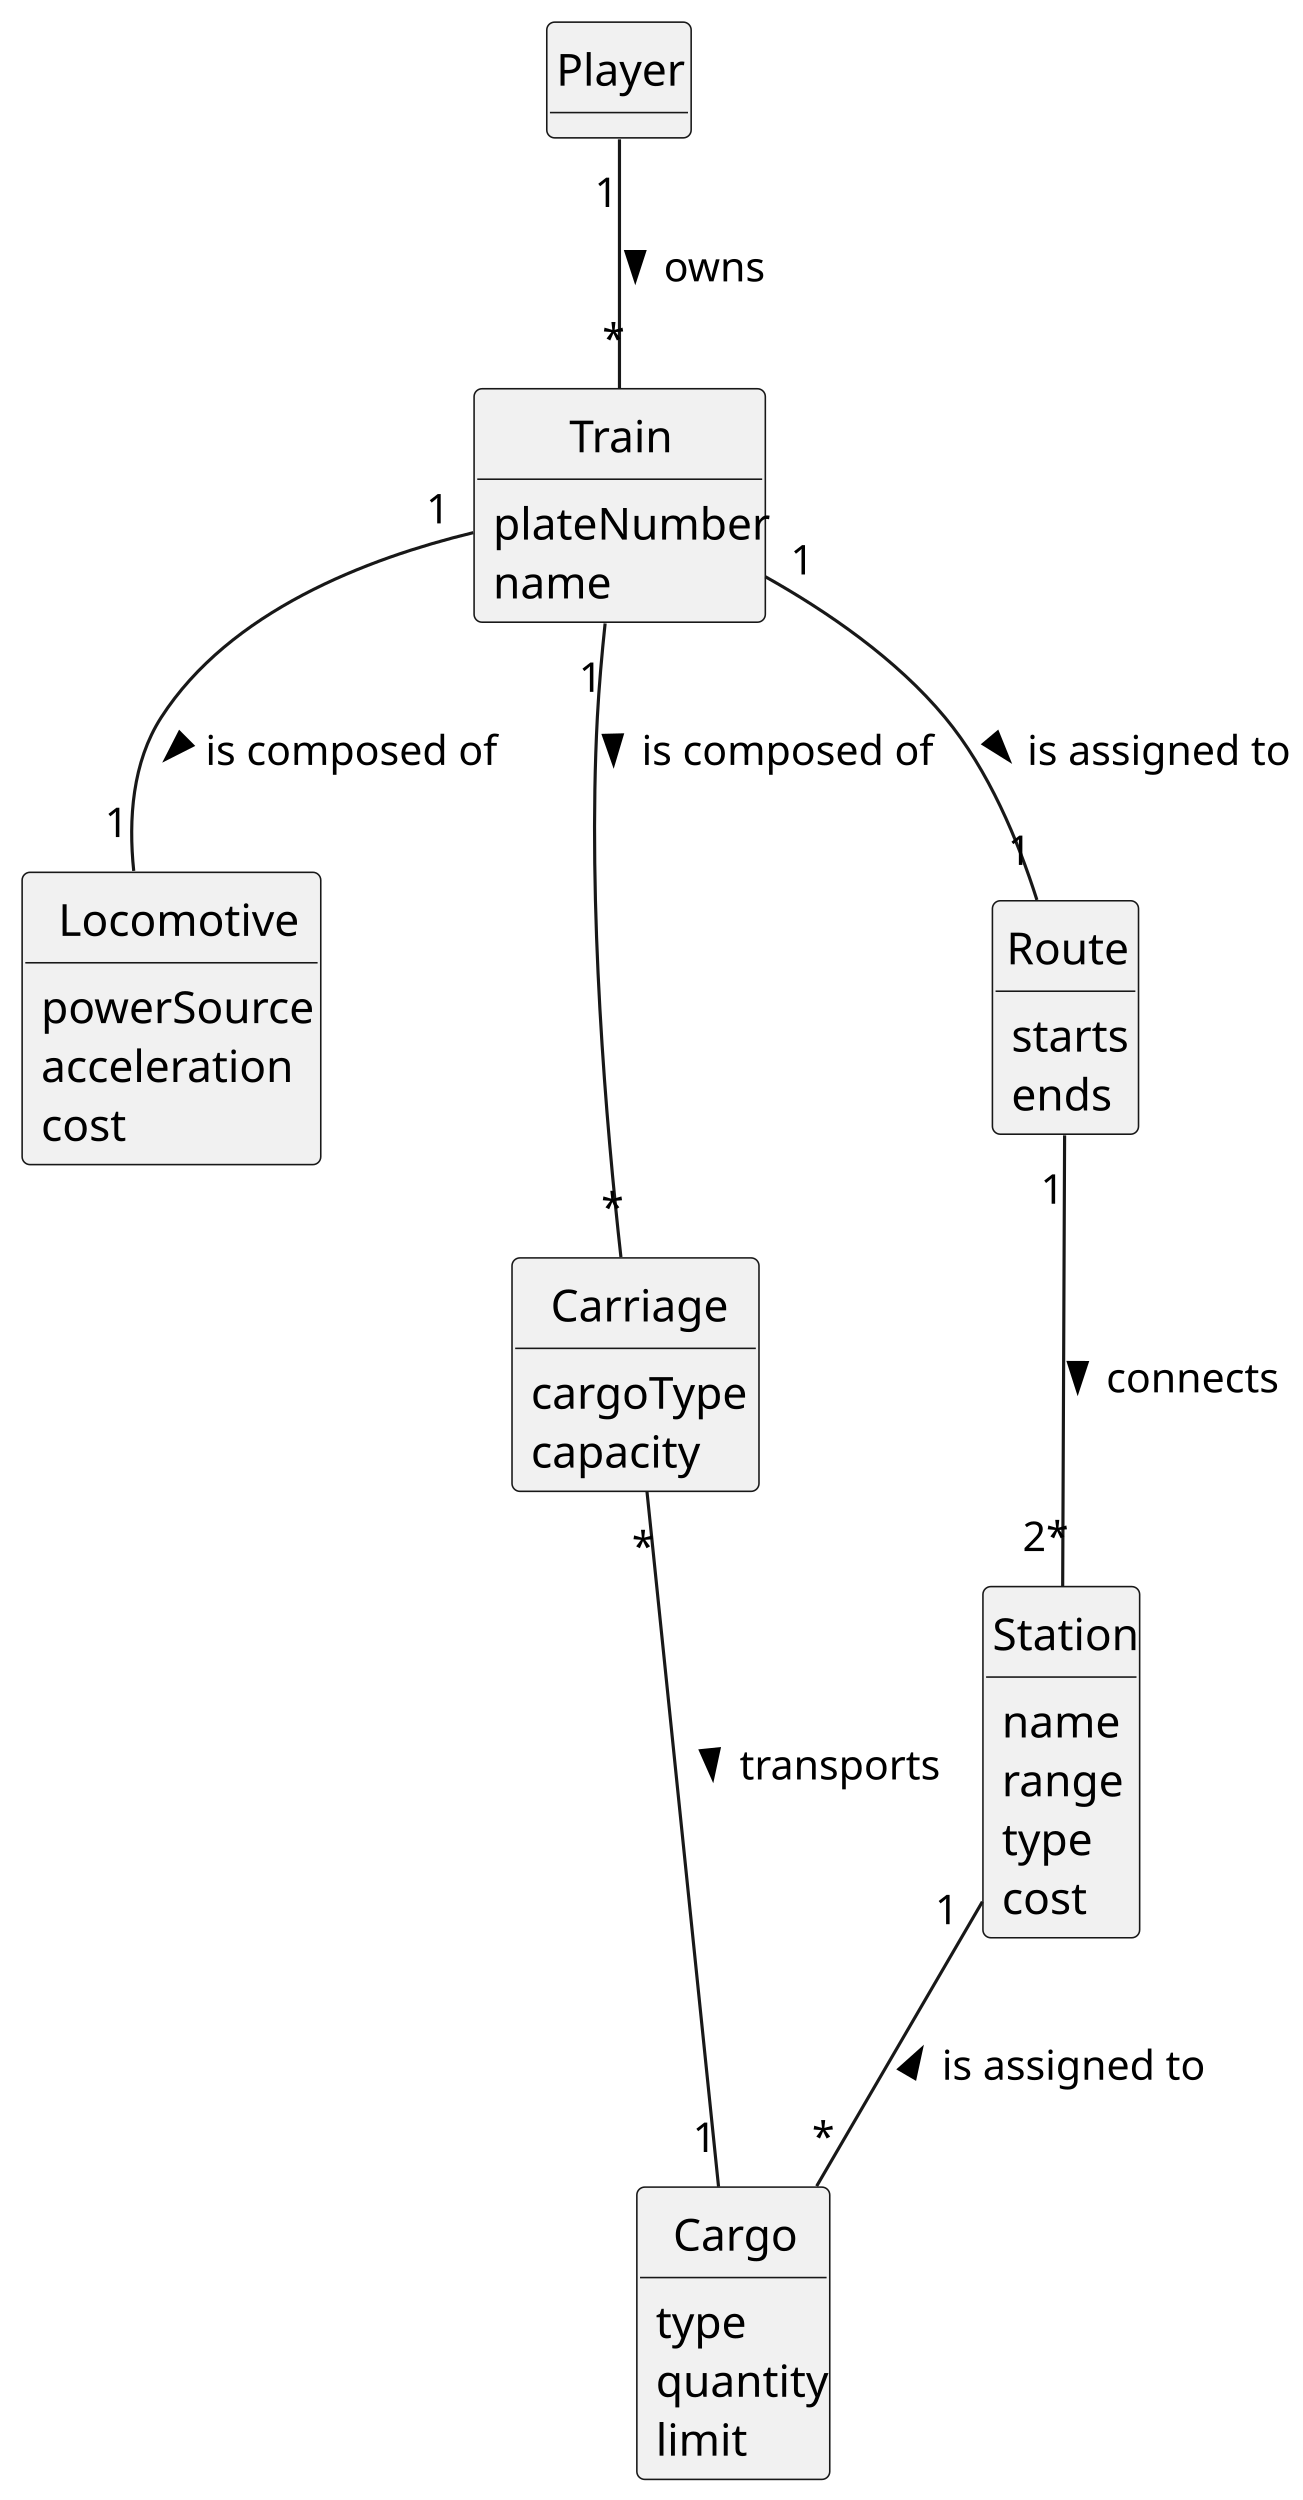
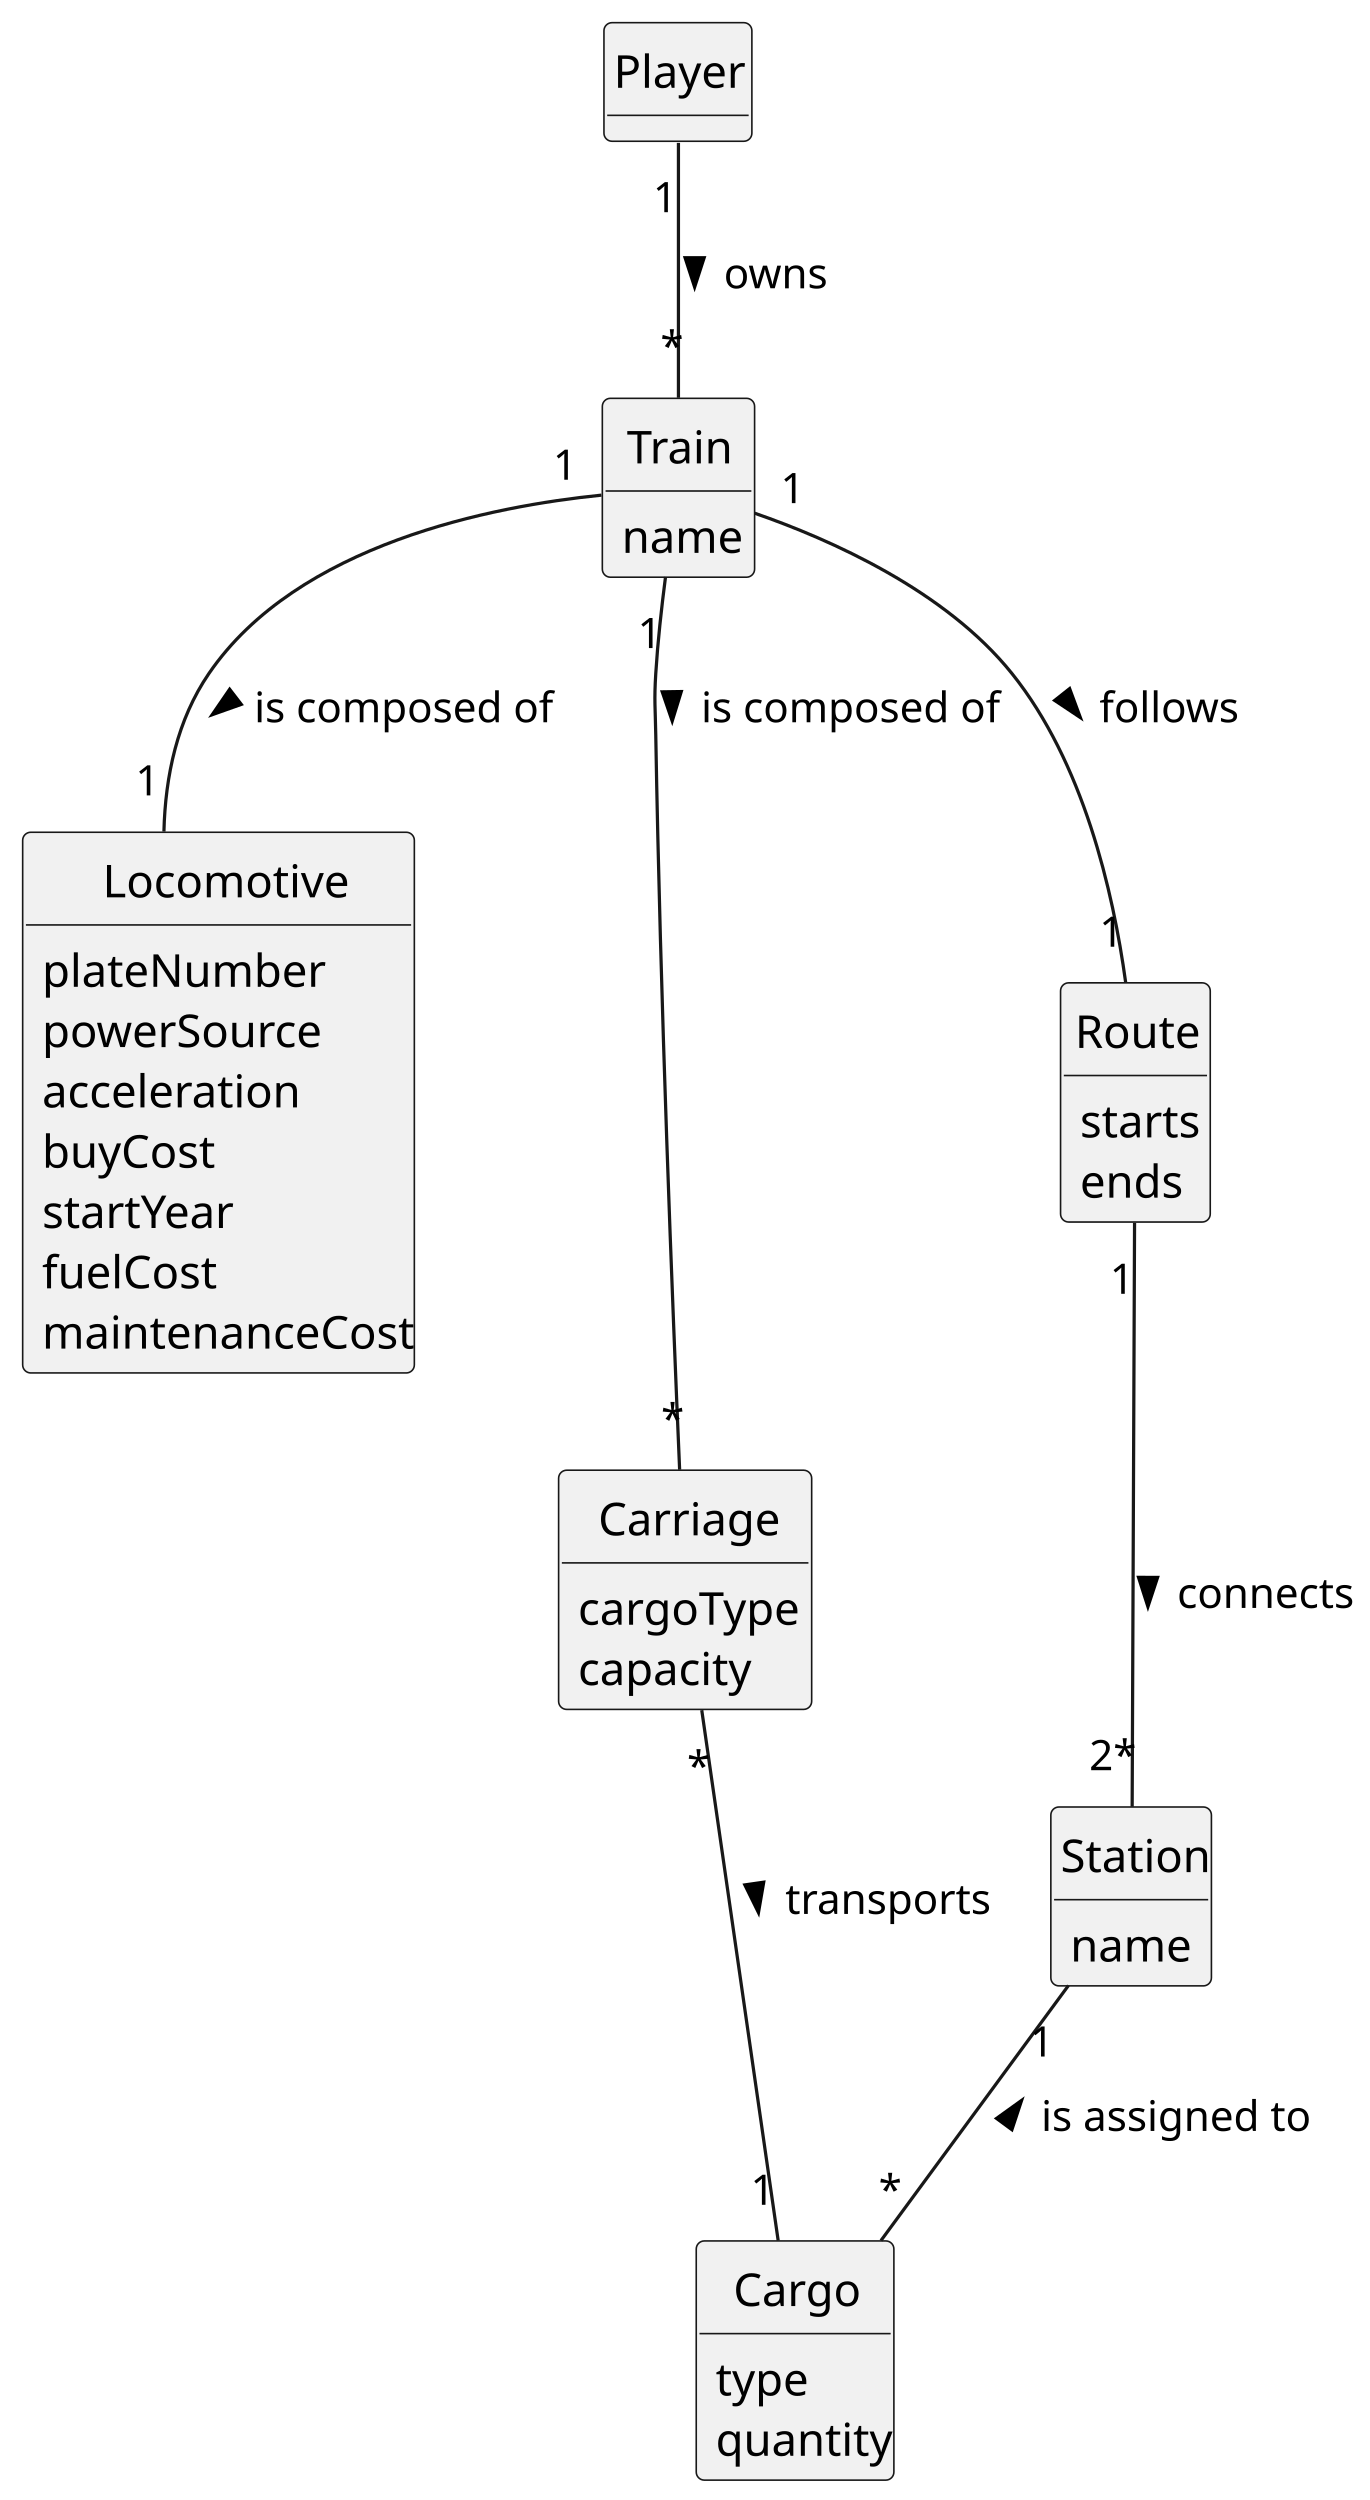
- <svg xmlns="http://www.w3.org/2000/svg" contentStyleType="text/css" height="791px" preserveAspectRatio="none" style="width:412px;height:791px;background:#FFFFFF;" version="1.1" viewBox="0 0 412 791" width="412px" zoomAndPan="magnify">
+ <svg xmlns="http://www.w3.org/2000/svg" contentStyleType="text/css" height="772px" preserveAspectRatio="none" style="width:423px;height:772px;background:#FFFFFF;" version="1.1" viewBox="0 0 423 772" width="423px" zoomAndPan="magnify">
  <defs />
  <g>
    <g id="elem_Player">
-       <rect codeLine="12" fill="#F1F1F1" height="36.621" id="Player" rx="2.5" ry="2.5" style="stroke:#181818;stroke-width:0.5;" width="45.683" x="173" y="7" />
-       <text fill="#000000" font-family="sans-serif" font-size="14" lengthAdjust="spacing" textLength="39.683" x="176" y="27.107">Player</text>
-       <line style="stroke:#181818;stroke-width:0.5;" x1="174" x2="217.683" y1="35.621" y2="35.621" />
+       <rect codeLine="12" fill="#F1F1F1" height="36.621" id="Player" rx="2.5" ry="2.5" style="stroke:#181818;stroke-width:0.5;" width="45.683" x="186.5" y="7" />
+       <text fill="#000000" font-family="sans-serif" font-size="14" lengthAdjust="spacing" textLength="39.683" x="189.5" y="27.107">Player</text>
+       <line style="stroke:#181818;stroke-width:0.5;" x1="187.5" x2="231.183" y1="35.621" y2="35.621" />
    </g>
    <g id="elem_Train">
-       <rect codeLine="15" fill="#F1F1F1" height="73.863" id="Train" rx="2.5" ry="2.5" style="stroke:#181818;stroke-width:0.5;" width="92.151" x="150" y="123" />
-       <text fill="#000000" font-family="sans-serif" font-size="14" lengthAdjust="spacing" textLength="31.896" x="180.127" y="143.107">Train</text>
-       <line style="stroke:#181818;stroke-width:0.5;" x1="151" x2="241.151" y1="151.621" y2="151.621" />
-       <text fill="#000000" font-family="sans-serif" font-size="14" lengthAdjust="spacing" textLength="80.151" x="156" y="170.728">plateNumber</text>
-       <text fill="#000000" font-family="sans-serif" font-size="14" lengthAdjust="spacing" textLength="35.02" x="156" y="189.35">name</text>
+       <rect codeLine="15" fill="#F1F1F1" height="55.242" id="Train" rx="2.5" ry="2.5" style="stroke:#181818;stroke-width:0.5;" width="47.02" x="186" y="123" />
+       <text fill="#000000" font-family="sans-serif" font-size="14" lengthAdjust="spacing" textLength="31.896" x="193.562" y="143.107">Train</text>
+       <line style="stroke:#181818;stroke-width:0.5;" x1="187" x2="232.02" y1="151.621" y2="151.621" />
+       <text fill="#000000" font-family="sans-serif" font-size="14" lengthAdjust="spacing" textLength="35.02" x="192" y="170.728">name</text>
    </g>
    <g id="elem_Locomotive">
-       <rect codeLine="20" fill="#F1F1F1" height="92.484" id="Locomotive" rx="2.5" ry="2.5" style="stroke:#181818;stroke-width:0.5;" width="94.489" x="7" y="276" />
-       <text fill="#000000" font-family="sans-serif" font-size="14" lengthAdjust="spacing" textLength="71.593" x="18.448" y="296.107">Locomotive</text>
-       <line style="stroke:#181818;stroke-width:0.5;" x1="8" x2="100.489" y1="304.621" y2="304.621" />
-       <text fill="#000000" font-family="sans-serif" font-size="14" lengthAdjust="spacing" textLength="82.489" x="13" y="323.728">powerSource</text>
-       <text fill="#000000" font-family="sans-serif" font-size="14" lengthAdjust="spacing" textLength="75.489" x="13" y="342.35">acceleration</text>
-       <text fill="#000000" font-family="sans-serif" font-size="14" lengthAdjust="spacing" textLength="25.676" x="13" y="360.971">cost</text>
+       <rect codeLine="19" fill="#F1F1F1" height="166.969" id="Locomotive" rx="2.5" ry="2.5" style="stroke:#181818;stroke-width:0.5;" width="120.951" x="7" y="257" />
+       <text fill="#000000" font-family="sans-serif" font-size="14" lengthAdjust="spacing" textLength="71.593" x="31.679" y="277.107">Locomotive</text>
+       <line style="stroke:#181818;stroke-width:0.5;" x1="8" x2="126.951" y1="285.621" y2="285.621" />
+       <text fill="#000000" font-family="sans-serif" font-size="14" lengthAdjust="spacing" textLength="80.151" x="13" y="304.728">plateNumber</text>
+       <text fill="#000000" font-family="sans-serif" font-size="14" lengthAdjust="spacing" textLength="82.489" x="13" y="323.35">powerSource</text>
+       <text fill="#000000" font-family="sans-serif" font-size="14" lengthAdjust="spacing" textLength="75.489" x="13" y="341.971">acceleration</text>
+       <text fill="#000000" font-family="sans-serif" font-size="14" lengthAdjust="spacing" textLength="51.358" x="13" y="360.592">buyCost</text>
+       <text fill="#000000" font-family="sans-serif" font-size="14" lengthAdjust="spacing" textLength="56.8" x="13" y="379.213">startYear</text>
+       <text fill="#000000" font-family="sans-serif" font-size="14" lengthAdjust="spacing" textLength="51.358" x="13" y="397.834">fuelCost</text>
+       <text fill="#000000" font-family="sans-serif" font-size="14" lengthAdjust="spacing" textLength="108.951" x="13" y="416.455">maintenanceCost</text>
    </g>
    <g id="elem_Carriage">
-       <rect codeLine="26" fill="#F1F1F1" height="73.863" id="Carriage" rx="2.5" ry="2.5" style="stroke:#181818;stroke-width:0.5;" width="78.144" x="162" y="398" />
-       <text fill="#000000" font-family="sans-serif" font-size="14" lengthAdjust="spacing" textLength="53.69" x="174.227" y="418.107">Carriage</text>
-       <line style="stroke:#181818;stroke-width:0.5;" x1="163" x2="239.144" y1="426.621" y2="426.621" />
-       <text fill="#000000" font-family="sans-serif" font-size="14" lengthAdjust="spacing" textLength="66.144" x="168" y="445.728">cargoType</text>
-       <text fill="#000000" font-family="sans-serif" font-size="14" lengthAdjust="spacing" textLength="51.358" x="168" y="464.35">capacity</text>
+       <rect codeLine="29" fill="#F1F1F1" height="73.863" id="Carriage" rx="2.5" ry="2.5" style="stroke:#181818;stroke-width:0.5;" width="78.144" x="172.5" y="454" />
+       <text fill="#000000" font-family="sans-serif" font-size="14" lengthAdjust="spacing" textLength="53.69" x="184.727" y="474.107">Carriage</text>
+       <line style="stroke:#181818;stroke-width:0.5;" x1="173.5" x2="249.644" y1="482.621" y2="482.621" />
+       <text fill="#000000" font-family="sans-serif" font-size="14" lengthAdjust="spacing" textLength="66.144" x="178.5" y="501.728">cargoType</text>
+       <text fill="#000000" font-family="sans-serif" font-size="14" lengthAdjust="spacing" textLength="51.358" x="178.5" y="520.35">capacity</text>
    </g>
    <g id="elem_Route">
-       <rect codeLine="31" fill="#F1F1F1" height="73.863" id="Route" rx="2.5" ry="2.5" style="stroke:#181818;stroke-width:0.5;" width="46.227" x="314" y="285" />
-       <text fill="#000000" font-family="sans-serif" font-size="14" lengthAdjust="spacing" textLength="37.358" x="318.435" y="305.107">Route</text>
-       <line style="stroke:#181818;stroke-width:0.5;" x1="315" x2="359.228" y1="313.621" y2="313.621" />
-       <text fill="#000000" font-family="sans-serif" font-size="14" lengthAdjust="spacing" textLength="34.227" x="320" y="332.728">starts</text>
-       <text fill="#000000" font-family="sans-serif" font-size="14" lengthAdjust="spacing" textLength="30.358" x="320" y="351.35">ends</text>
+       <rect codeLine="34" fill="#F1F1F1" height="73.863" id="Route" rx="2.5" ry="2.5" style="stroke:#181818;stroke-width:0.5;" width="46.227" x="327.5" y="303.5" />
+       <text fill="#000000" font-family="sans-serif" font-size="14" lengthAdjust="spacing" textLength="37.358" x="331.935" y="323.607">Route</text>
+       <line style="stroke:#181818;stroke-width:0.5;" x1="328.5" x2="372.728" y1="332.121" y2="332.121" />
+       <text fill="#000000" font-family="sans-serif" font-size="14" lengthAdjust="spacing" textLength="34.227" x="333.5" y="351.228">starts</text>
+       <text fill="#000000" font-family="sans-serif" font-size="14" lengthAdjust="spacing" textLength="30.358" x="333.5" y="369.85">ends</text>
    </g>
    <g id="elem_Station">
-       <rect codeLine="36" fill="#F1F1F1" height="111.106" id="Station" rx="2.5" ry="2.5" style="stroke:#181818;stroke-width:0.5;" width="49.586" x="311" y="502" />
-       <text fill="#000000" font-family="sans-serif" font-size="14" lengthAdjust="spacing" textLength="43.586" x="314" y="522.107">Station</text>
-       <line style="stroke:#181818;stroke-width:0.5;" x1="312" x2="359.586" y1="530.621" y2="530.621" />
-       <text fill="#000000" font-family="sans-serif" font-size="14" lengthAdjust="spacing" textLength="35.02" x="317" y="549.729">name</text>
-       <text fill="#000000" font-family="sans-serif" font-size="14" lengthAdjust="spacing" textLength="35.807" x="317" y="568.35">range</text>
-       <text fill="#000000" font-family="sans-serif" font-size="14" lengthAdjust="spacing" textLength="26.462" x="317" y="586.971">type</text>
-       <text fill="#000000" font-family="sans-serif" font-size="14" lengthAdjust="spacing" textLength="25.676" x="317" y="605.592">cost</text>
+       <rect codeLine="39" fill="#F1F1F1" height="55.242" id="Station" rx="2.5" ry="2.5" style="stroke:#181818;stroke-width:0.5;" width="49.586" x="324.5" y="558" />
+       <text fill="#000000" font-family="sans-serif" font-size="14" lengthAdjust="spacing" textLength="43.586" x="327.5" y="578.107">Station</text>
+       <line style="stroke:#181818;stroke-width:0.5;" x1="325.5" x2="373.086" y1="586.621" y2="586.621" />
+       <text fill="#000000" font-family="sans-serif" font-size="14" lengthAdjust="spacing" textLength="35.02" x="330.5" y="605.729">name</text>
    </g>
    <g id="elem_Cargo">
-       <rect codeLine="43" fill="#F1F1F1" height="92.484" id="Cargo" rx="2.5" ry="2.5" style="stroke:#181818;stroke-width:0.5;" width="61.034" x="201.5" y="692" />
-       <text fill="#000000" font-family="sans-serif" font-size="14" lengthAdjust="spacing" textLength="38.131" x="212.952" y="712.107">Cargo</text>
-       <line style="stroke:#181818;stroke-width:0.5;" x1="202.5" x2="261.534" y1="720.621" y2="720.621" />
-       <text fill="#000000" font-family="sans-serif" font-size="14" lengthAdjust="spacing" textLength="26.462" x="207.5" y="739.729">type</text>
-       <text fill="#000000" font-family="sans-serif" font-size="14" lengthAdjust="spacing" textLength="49.034" x="207.5" y="758.35">quantity</text>
-       <text fill="#000000" font-family="sans-serif" font-size="14" lengthAdjust="spacing" textLength="24.883" x="207.5" y="776.971">limit</text>
+       <rect codeLine="43" fill="#F1F1F1" height="73.863" id="Cargo" rx="2.5" ry="2.5" style="stroke:#181818;stroke-width:0.5;" width="61.034" x="215" y="692" />
+       <text fill="#000000" font-family="sans-serif" font-size="14" lengthAdjust="spacing" textLength="38.131" x="226.452" y="712.107">Cargo</text>
+       <line style="stroke:#181818;stroke-width:0.5;" x1="216" x2="275.034" y1="720.621" y2="720.621" />
+       <text fill="#000000" font-family="sans-serif" font-size="14" lengthAdjust="spacing" textLength="26.462" x="221" y="739.729">type</text>
+       <text fill="#000000" font-family="sans-serif" font-size="14" lengthAdjust="spacing" textLength="49.034" x="221" y="758.35">quantity</text>
    </g>
    <g id="link_Player_Train">
-       <path codeLine="49" d="M196,44.09 C196,64.09 196,97.25 196,122.83 " fill="none" id="Player-Train" style="stroke:#181818;stroke-width:1.0;" />
-       <polygon fill="#000000" points="201,88.645,203.939,79.6,198.061,79.6,201,88.645" style="stroke:#000000;stroke-width:1.0;" />
-       <text fill="#000000" font-family="sans-serif" font-size="13" lengthAdjust="spacing" textLength="30.348" x="210" y="89.028">owns</text>
-       <text fill="#000000" font-family="sans-serif" font-size="13" lengthAdjust="spacing" textLength="7.23" x="188.133" y="65.489">1</text>
-       <text fill="#000000" font-family="sans-serif" font-size="13" lengthAdjust="spacing" textLength="5.059" x="190.547" y="111.761">*</text>
+       <path codeLine="48" d="M209.5,44.12 C209.5,64.72 209.5,99 209.5,122.85 " fill="none" id="Player-Train" style="stroke:#181818;stroke-width:1.0;" />
+       <polygon fill="#000000" points="214.5,88.645,217.439,79.6,211.561,79.6,214.5,88.645" style="stroke:#000000;stroke-width:1.0;" />
+       <text fill="#000000" font-family="sans-serif" font-size="13" lengthAdjust="spacing" textLength="30.348" x="223.5" y="89.028">owns</text>
+       <text fill="#000000" font-family="sans-serif" font-size="13" lengthAdjust="spacing" textLength="7.23" x="201.633" y="65.527">1</text>
+       <text fill="#000000" font-family="sans-serif" font-size="13" lengthAdjust="spacing" textLength="5.059" x="203.926" y="111.524">*</text>
    </g>
    <g id="link_Train_Route">
-       <path codeLine="50" d="M242.17,182.48 C261.81,193.51 283.68,208.53 299,227 C312.82,243.66 322.14,266.01 328.08,284.74 " fill="none" id="Train-Route" style="stroke:#181818;stroke-width:1.0;" />
-       <polygon fill="#000000" points="319.216,240.474,315.648,231.658,311.148,235.439,319.216,240.474" style="stroke:#000000;stroke-width:1.0;" />
-       <text fill="#000000" font-family="sans-serif" font-size="13" lengthAdjust="spacing" textLength="79.492" x="325" y="242.028">is assigned to</text>
-       <text fill="#000000" font-family="sans-serif" font-size="13" lengthAdjust="spacing" textLength="7.23" x="250.092" y="181.77">1</text>
-       <text fill="#000000" font-family="sans-serif" font-size="13" lengthAdjust="spacing" textLength="7.23" x="318.868" y="273.655">1</text>
+       <path codeLine="49" d="M233.05,158.48 C256.53,166.63 291.98,182.37 312.5,208 C334.41,235.36 343.69,274.85 347.61,303.4 " fill="none" id="Train-Route" style="stroke:#181818;stroke-width:1.0;" />
+       <polygon fill="#000000" points="333.601,221.568,330.297,212.65,325.686,216.295,333.601,221.568" style="stroke:#000000;stroke-width:1.0;" />
+       <text fill="#000000" font-family="sans-serif" font-size="13" lengthAdjust="spacing" textLength="39.736" x="339.5" y="223.028">follows</text>
+       <text fill="#000000" font-family="sans-serif" font-size="13" lengthAdjust="spacing" textLength="7.23" x="241.027" y="155.363">1</text>
+       <text fill="#000000" font-family="sans-serif" font-size="13" lengthAdjust="spacing" textLength="7.23" x="339.472" y="292.344">1</text>
    </g>
    <g id="link_Train_Locomotive">
-       <path codeLine="51" d="M149.75,168.53 C116.04,176.7 72.63,193.39 51,227 C41.9,241.14 40.61,259.12 42.31,275.56 " fill="none" id="Train-Locomotive" style="stroke:#181818;stroke-width:1.0;" />
-       <polygon fill="#000000" points="52.458,240.174,60.94,235.873,56.792,231.709,52.458,240.174" style="stroke:#000000;stroke-width:1.0;" />
-       <text fill="#000000" font-family="sans-serif" font-size="13" lengthAdjust="spacing" textLength="87.433" x="65" y="242.028">is composed of</text>
-       <text fill="#000000" font-family="sans-serif" font-size="13" lengthAdjust="spacing" textLength="7.23" x="134.827" y="165.597">1</text>
-       <text fill="#000000" font-family="sans-serif" font-size="13" lengthAdjust="spacing" textLength="7.23" x="33.156" y="264.849">1</text>
+       <path codeLine="50" d="M185.73,152.9 C152.14,156.29 91.87,167.96 64.5,208 C54.77,222.23 51.04,239.51 50.62,256.79 " fill="none" id="Train-Locomotive" style="stroke:#181818;stroke-width:1.0;" />
+       <polygon fill="#000000" points="65.536,220.693,74.498,217.51,70.915,212.85,65.536,220.693" style="stroke:#000000;stroke-width:1.0;" />
+       <text fill="#000000" font-family="sans-serif" font-size="13" lengthAdjust="spacing" textLength="87.433" x="78.5" y="223.028">is composed of</text>
+       <text fill="#000000" font-family="sans-serif" font-size="13" lengthAdjust="spacing" textLength="7.23" x="170.75" y="148.144">1</text>
+       <text fill="#000000" font-family="sans-serif" font-size="13" lengthAdjust="spacing" textLength="7.23" x="41.817" y="245.62">1</text>
    </g>
    <g id="link_Train_Carriage">
-       <path codeLine="52" d="M191.46,197.26 C190.44,206.91 189.51,217.33 189,227 C185.83,286.85 191.86,356.41 196.46,397.73 " fill="none" id="Train-Carriage" style="stroke:#181818;stroke-width:1.0;" />
-       <polygon fill="#000000" points="194.125,241.644,196.837,232.528,190.961,232.675,194.125,241.644" style="stroke:#000000;stroke-width:1.0;" />
-       <text fill="#000000" font-family="sans-serif" font-size="13" lengthAdjust="spacing" textLength="87.433" x="203" y="242.028">is composed of</text>
-       <text fill="#000000" font-family="sans-serif" font-size="13" lengthAdjust="spacing" textLength="7.23" x="183.135" y="218.903">1</text>
-       <text fill="#000000" font-family="sans-serif" font-size="13" lengthAdjust="spacing" textLength="5.059" x="190.198" y="386.644">*</text>
+       <path codeLine="51" d="M205.51,178.17 C204.29,187.57 203.1,198.23 202.5,208 C201.98,216.43 202.36,218.56 202.5,227 C203.89,308.08 207.68,403.16 209.87,453.85 " fill="none" id="Train-Carriage" style="stroke:#181818;stroke-width:1.0;" />
+       <polygon fill="#000000" points="207.579,222.645,210.375,213.554,204.498,213.647,207.579,222.645" style="stroke:#000000;stroke-width:1.0;" />
+       <text fill="#000000" font-family="sans-serif" font-size="13" lengthAdjust="spacing" textLength="87.433" x="216.5" y="223.028">is composed of</text>
+       <text fill="#000000" font-family="sans-serif" font-size="13" lengthAdjust="spacing" textLength="7.23" x="196.894" y="200.116">1</text>
+       <text fill="#000000" font-family="sans-serif" font-size="13" lengthAdjust="spacing" textLength="5.059" x="204.127" y="442.785">*</text>
    </g>
    <g id="link_Route_Station">
-       <path codeLine="53" d="M336.84,359.23 C336.68,397.4 336.42,457.97 336.23,501.93 " fill="none" id="Route-Station" style="stroke:#181818;stroke-width:1.0;" />
-       <polygon fill="#000000" points="340.979,440.146,343.956,431.113,338.078,431.088,340.979,440.146" style="stroke:#000000;stroke-width:1.0;" />
-       <text fill="#000000" font-family="sans-serif" font-size="13" lengthAdjust="spacing" textLength="52.032" x="350" y="440.528">connects</text>
-       <text fill="#000000" font-family="sans-serif" font-size="13" lengthAdjust="spacing" textLength="7.23" x="329.234" y="380.868">1</text>
-       <text fill="#000000" font-family="sans-serif" font-size="13" lengthAdjust="spacing" textLength="12.289" x="323.536" y="490.761">2*</text>
+       <path codeLine="52" d="M350.35,377.62 C350.15,426.93 349.79,514.19 349.61,557.94 " fill="none" id="Route-Station" style="stroke:#181818;stroke-width:1.0;" />
+       <polygon fill="#000000" points="354.479,496.146,357.455,487.113,351.578,487.088,354.479,496.146" style="stroke:#000000;stroke-width:1.0;" />
+       <text fill="#000000" font-family="sans-serif" font-size="13" lengthAdjust="spacing" textLength="52.032" x="363.5" y="496.528">connects</text>
+       <text fill="#000000" font-family="sans-serif" font-size="13" lengthAdjust="spacing" textLength="7.23" x="342.723" y="399.526">1</text>
+       <text fill="#000000" font-family="sans-serif" font-size="13" lengthAdjust="spacing" textLength="12.289" x="336.329" y="546.635">2*</text>
    </g>
    <g id="link_Station_Cargo">
-       <path codeLine="54" d="M310.82,601.71 C294.95,628.95 274.49,664.07 258.39,691.7 " fill="none" id="Station-Cargo" style="stroke:#181818;stroke-width:1.0;" />
-       <polygon fill="#000000" points="291.517,648.325,284.424,654.661,289.503,657.62,291.517,648.325" style="stroke:#000000;stroke-width:1.0;" />
-       <text fill="#000000" font-family="sans-serif" font-size="13" lengthAdjust="spacing" textLength="79.492" x="298" y="658.028">is assigned to</text>
-       <text fill="#000000" font-family="sans-serif" font-size="13" lengthAdjust="spacing" textLength="7.23" x="295.844" y="608.808">1</text>
-       <text fill="#000000" font-family="sans-serif" font-size="13" lengthAdjust="spacing" textLength="5.059" x="256.901" y="680.665">*</text>
+       <path codeLine="53" d="M329.94,613.12 C313.58,635.37 290.09,667.33 272.04,691.89 " fill="none" id="Station-Cargo" style="stroke:#181818;stroke-width:1.0;" />
+       <polygon fill="#000000" points="315.461,648.617,307.736,654.164,312.472,657.645,315.461,648.617" style="stroke:#000000;stroke-width:1.0;" />
+       <text fill="#000000" font-family="sans-serif" font-size="13" lengthAdjust="spacing" textLength="79.492" x="321.5" y="658.028">is assigned to</text>
+       <text fill="#000000" font-family="sans-serif" font-size="13" lengthAdjust="spacing" textLength="7.23" x="317.966" y="635.055">1</text>
+       <text fill="#000000" font-family="sans-serif" font-size="13" lengthAdjust="spacing" textLength="5.059" x="271.324" y="680.832">*</text>
    </g>
    <g id="link_Carriage_Cargo">
-       <path codeLine="55" d="M204.71,472.01 C210.37,527.01 221.17,631.89 227.35,691.89 " fill="none" id="Carriage-Cargo" style="stroke:#181818;stroke-width:1.0;" />
-       <polygon fill="#000000" points="225.512,562.619,227.509,553.321,221.662,553.923,225.512,562.619" style="stroke:#000000;stroke-width:1.0;" />
-       <text fill="#000000" font-family="sans-serif" font-size="13" lengthAdjust="spacing" textLength="57.802" x="234" y="563.028">transports</text>
-       <text fill="#000000" font-family="sans-serif" font-size="13" lengthAdjust="spacing" textLength="5.059" x="199.911" y="493.897">*</text>
-       <text fill="#000000" font-family="sans-serif" font-size="13" lengthAdjust="spacing" textLength="7.23" x="219.167" y="680.883">1</text>
+       <path codeLine="54" d="M216.7,528.1 C223.1,572.52 233.9,647.49 240.3,691.9 " fill="none" id="Carriage-Cargo" style="stroke:#181818;stroke-width:1.0;" />
+       <polygon fill="#000000" points="234.213,590.594,235.832,581.223,230.014,582.061,234.213,590.594" style="stroke:#000000;stroke-width:1.0;" />
+       <text fill="#000000" font-family="sans-serif" font-size="13" lengthAdjust="spacing" textLength="57.802" x="242.5" y="591.028">transports</text>
+       <text fill="#000000" font-family="sans-serif" font-size="13" lengthAdjust="spacing" textLength="5.059" x="212.157" y="550.003">*</text>
+       <text fill="#000000" font-family="sans-serif" font-size="13" lengthAdjust="spacing" textLength="7.23" x="231.768" y="680.844">1</text>
    </g>
  </g>
</svg>
